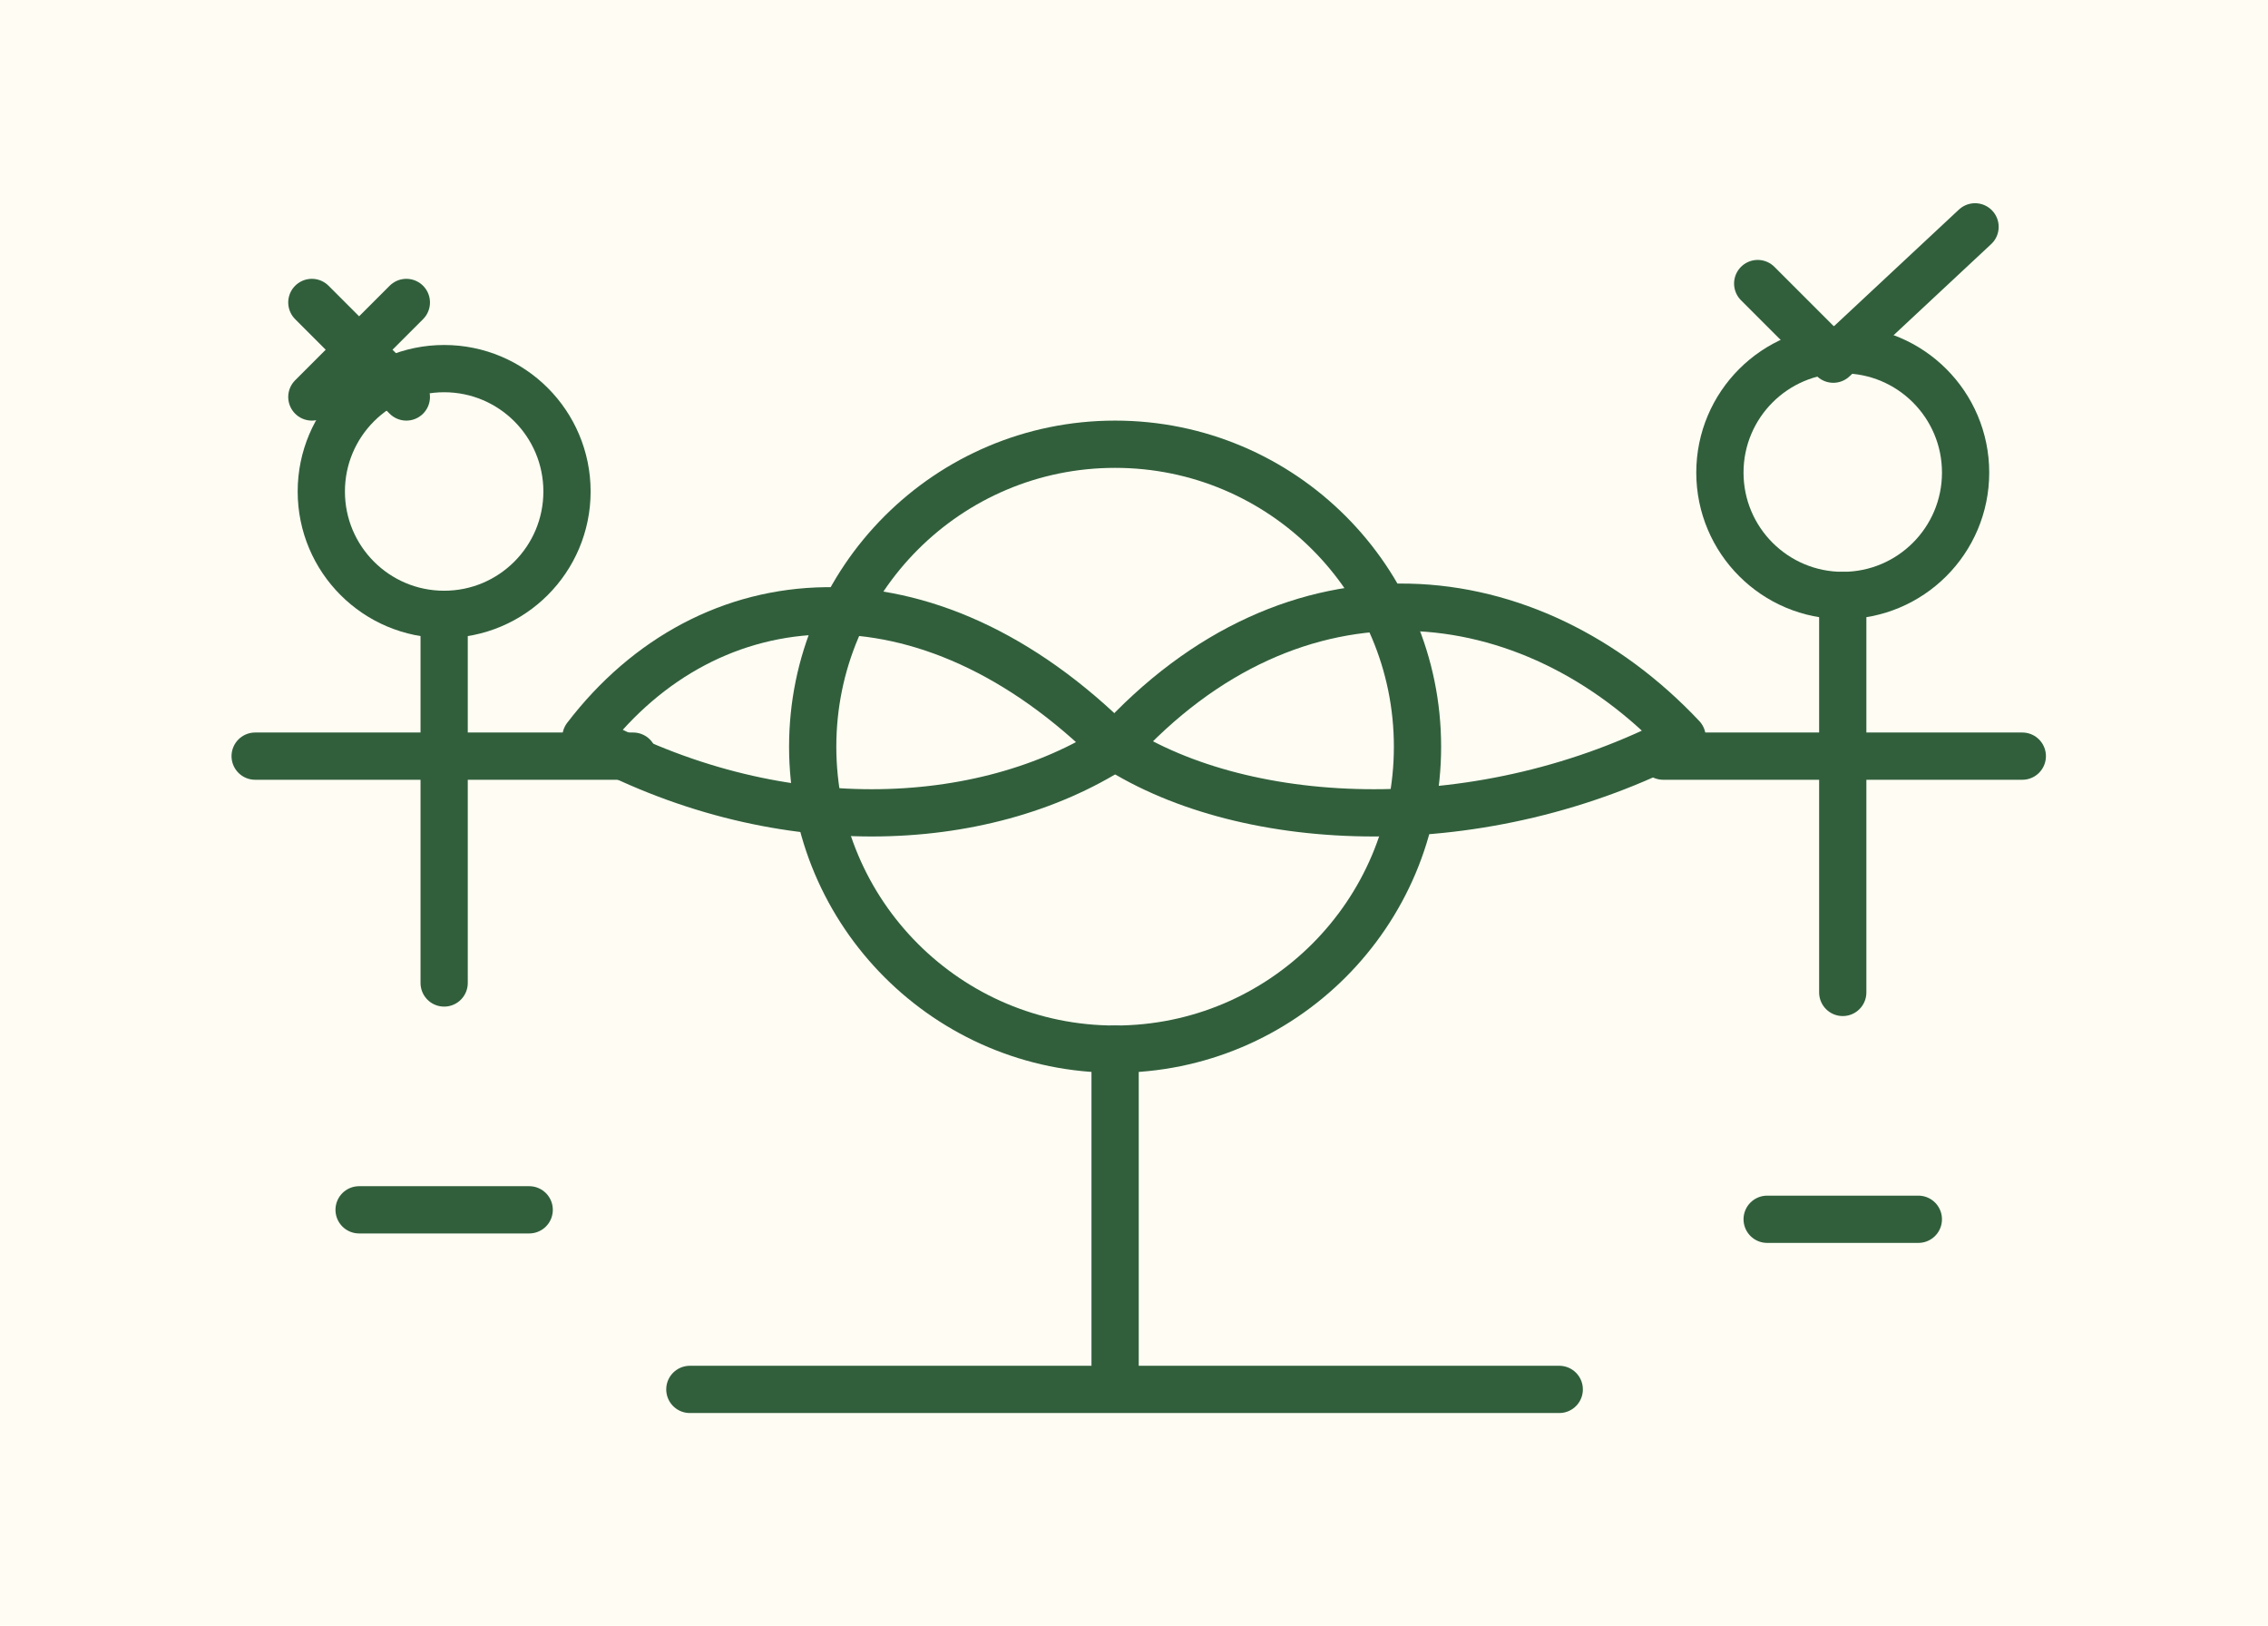
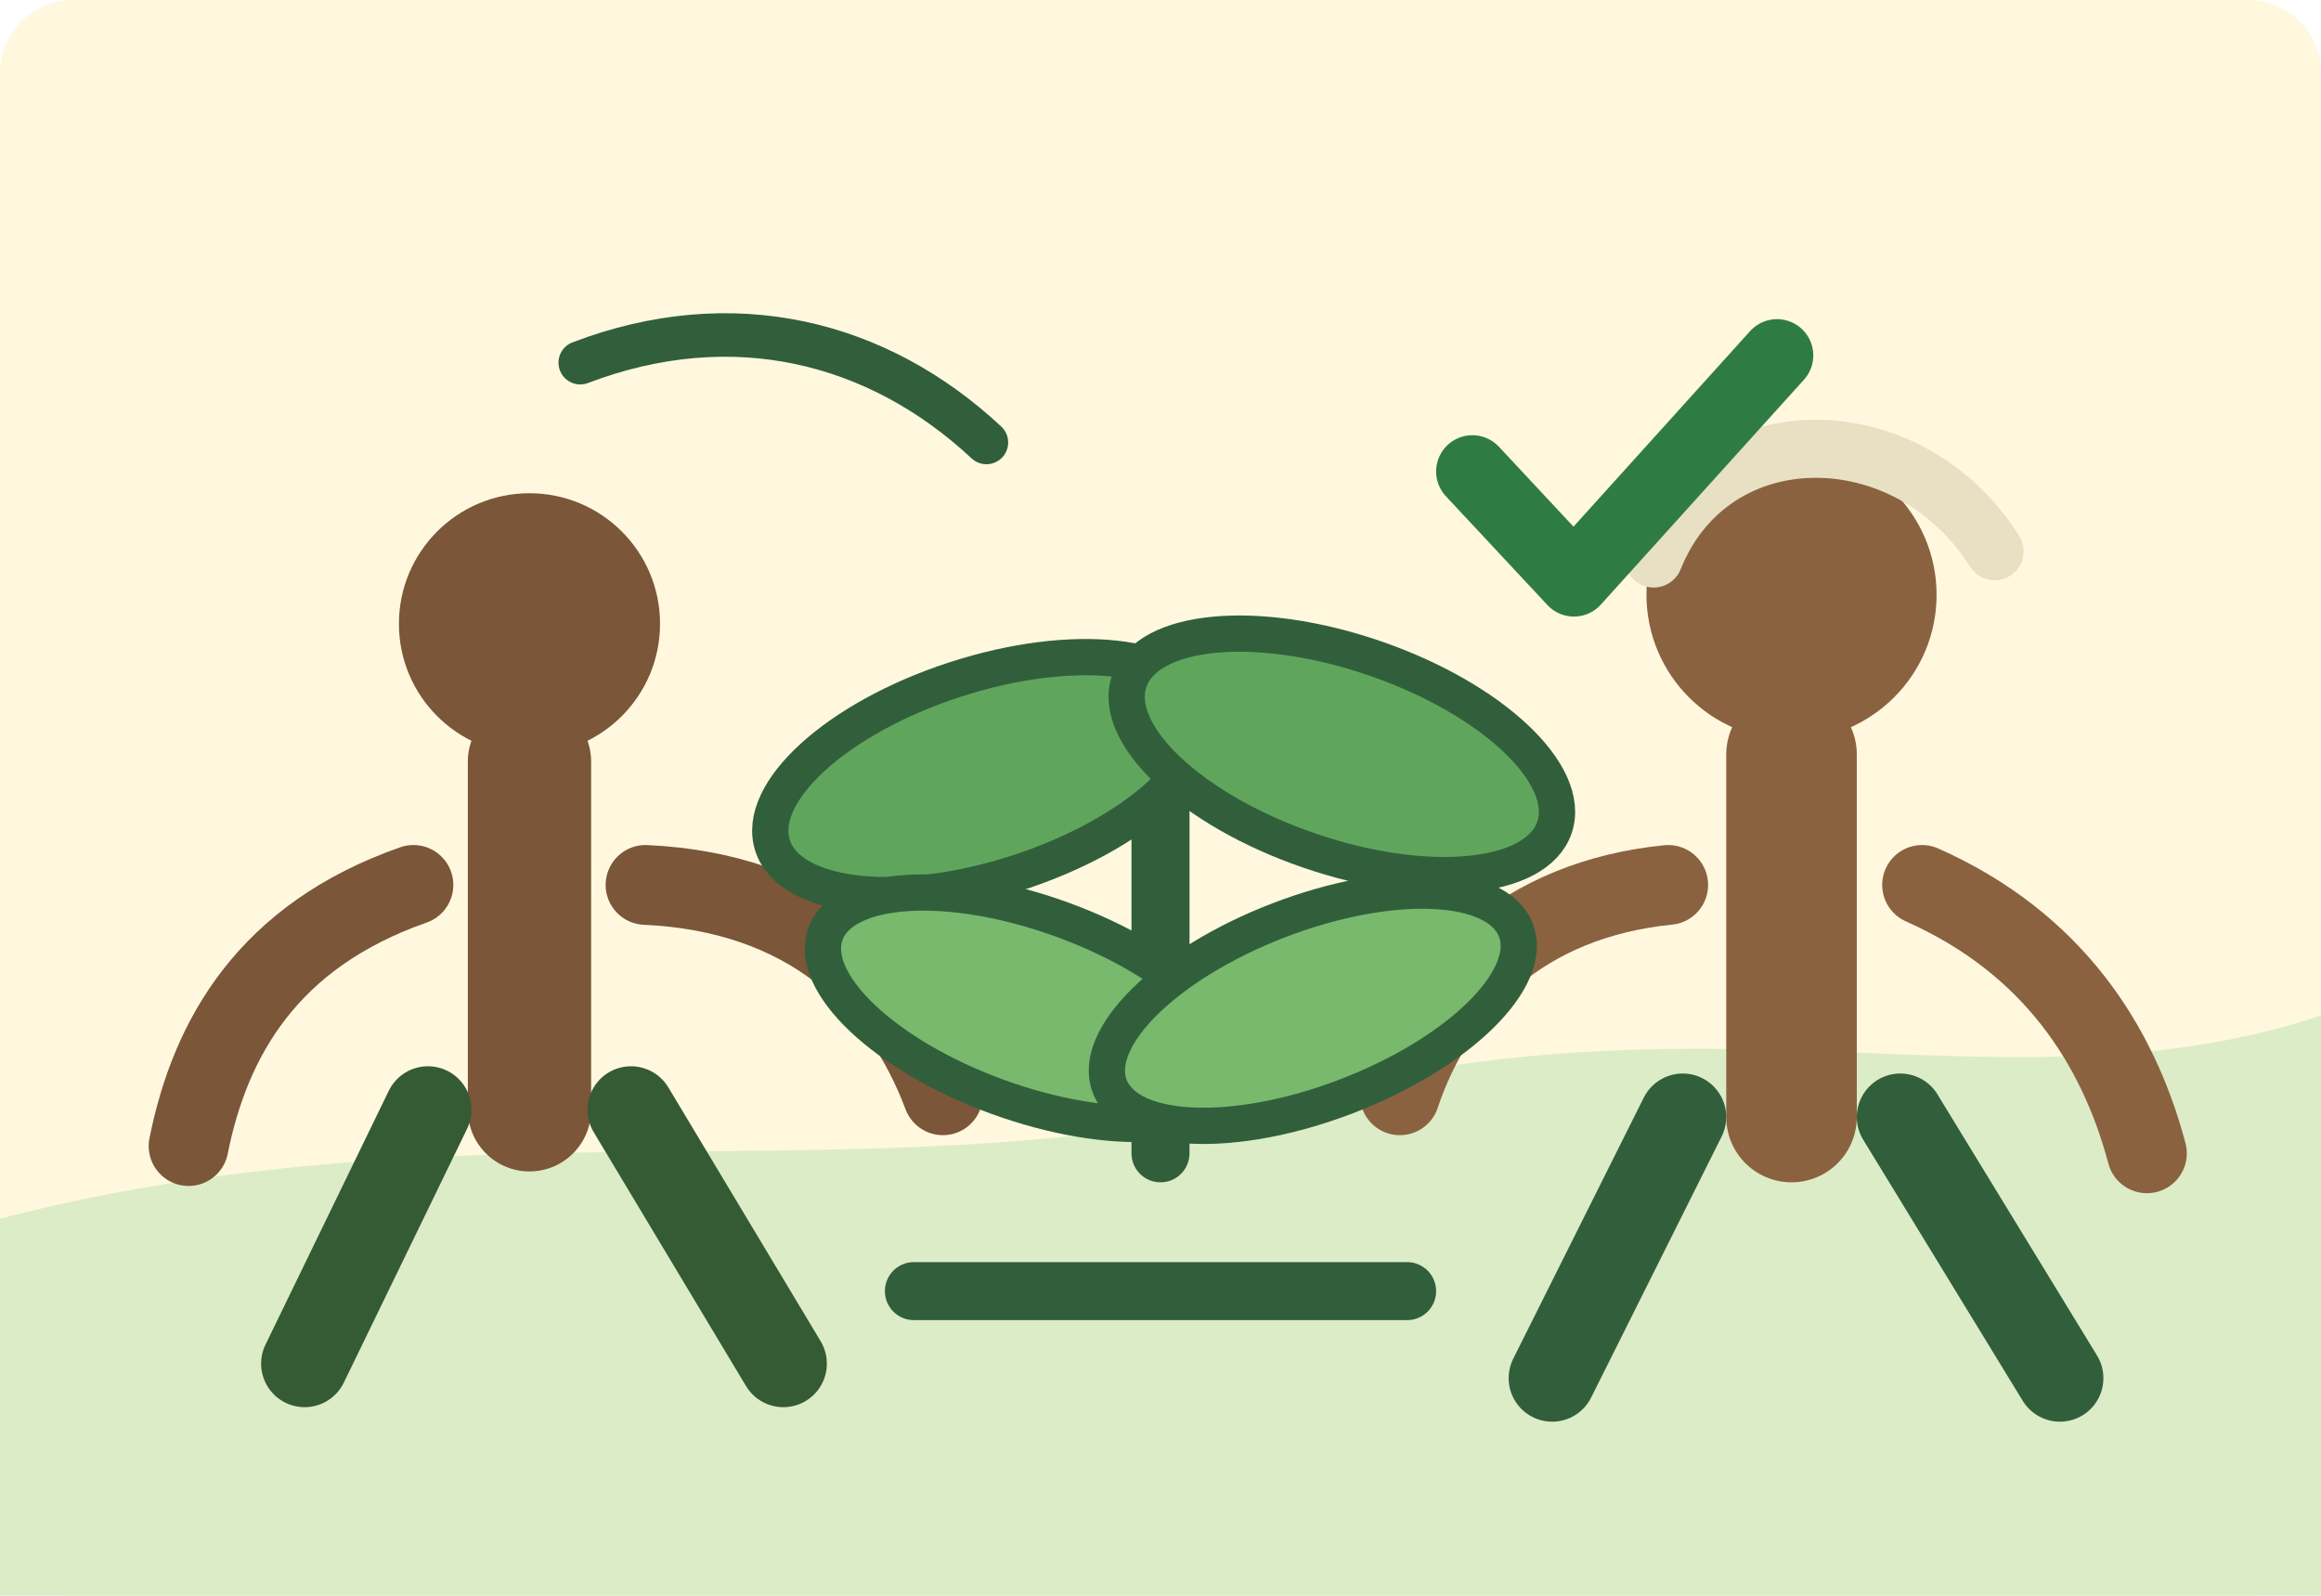
- <svg xmlns="http://www.w3.org/2000/svg" viewBox="0 0 240 172" role="img" aria-labelledby="title desc">
-   <rect width="240" height="172" fill="#fffdf3" />
-   <g fill="none" stroke="#315f3c" stroke-width="5" stroke-linecap="round" stroke-linejoin="round">
-     <circle cx="118" cy="79" r="32" />
-     <path d="M118 111 V145" />
-     <path d="M118 79 C98 59, 75 61, 62 78 C82 89, 104 88, 118 79 Z" />
-     <path d="M118 79 C137 58, 162 61, 178 78 C157 89, 132 88, 118 79 Z" />
-     <path d="M73 147 H165" />
-     <circle cx="47" cy="52" r="13" />
-     <path d="M47 65 V104 M27 80 H67 M38 128 H56" />
-     <circle cx="195" cy="50" r="13" />
-     <path d="M195 63 V105 M176 80 H214 M187 129 H203" />
-     <path d="M33 32 L43 42 M43 32 L33 42" />
-     <path d="M186 30 L194 38 L209 24" />
-   </g>
+ <svg xmlns="http://www.w3.org/2000/svg" viewBox="0 0 320 220" role="img" aria-labelledby="title desc">
+   <rect width="320" height="220" rx="10" fill="#fff8df" />
+   <path d="M0 168 C66 151 121 166 180 151 C238 136 278 154 320 140 V220 H0 Z" fill="#dcecc7" />
+   <circle cx="73" cy="86" r="18" fill="#7b5638" />
+   <path d="M73 105 V153" stroke="#7b5638" stroke-width="17" stroke-linecap="round" />
+   <path d="M57 122 C37 129 29 143 26 158" fill="none" stroke="#7b5638" stroke-width="11" stroke-linecap="round" />
+   <path d="M89 122 C111 123 124 135 130 151" fill="none" stroke="#7b5638" stroke-width="11" stroke-linecap="round" />
+   <path d="M59 153 L42 188" stroke="#355b35" stroke-width="12" stroke-linecap="round" />
+   <path d="M87 153 L108 188" stroke="#355b35" stroke-width="12" stroke-linecap="round" />
+   <circle cx="247" cy="82" r="20" fill="#8b6240" />
+   <path d="M228 77 C236 57 263 57 275 76" fill="none" stroke="#e7e0c3" stroke-width="8" stroke-linecap="round" />
+   <path d="M247 104 V154" stroke="#8b6240" stroke-width="18" stroke-linecap="round" />
+   <path d="M230 122 C210 124 198 136 193 151" fill="none" stroke="#8b6240" stroke-width="11" stroke-linecap="round" />
+   <path d="M265 122 C283 130 292 144 296 159" fill="none" stroke="#8b6240" stroke-width="11" stroke-linecap="round" />
+   <path d="M232 154 L214 190" stroke="#315f3c" stroke-width="12" stroke-linecap="round" />
+   <path d="M262 154 L284 190" stroke="#315f3c" stroke-width="12" stroke-linecap="round" />
+   <path d="M160 159 V93" stroke="#315f3c" stroke-width="8" stroke-linecap="round" />
+   <ellipse cx="136" cy="107" rx="31" ry="14" fill="#5fa65c" stroke="#315f3c" stroke-width="5" transform="rotate(-18 136 107)" />
+   <ellipse cx="185" cy="104" rx="31" ry="14" fill="#5fa65c" stroke="#315f3c" stroke-width="5" transform="rotate(19 185 104)" />
+   <ellipse cx="142" cy="139" rx="30" ry="13" fill="#78b96e" stroke="#315f3c" stroke-width="5" transform="rotate(20 142 139)" />
+   <ellipse cx="181" cy="139" rx="30" ry="13" fill="#78b96e" stroke="#315f3c" stroke-width="5" transform="rotate(-21 181 139)" />
+   <path d="M126 178 H194" stroke="#315f3c" stroke-width="8" stroke-linecap="round" />
+   <path d="M203 65 L217 80 L245 49" fill="none" stroke="#2f7b46" stroke-width="10" stroke-linecap="round" stroke-linejoin="round" />
+   <path d="M80 50 C101 42 121 47 136 61" fill="none" stroke="#315f3c" stroke-width="6" stroke-linecap="round" />
</svg>
